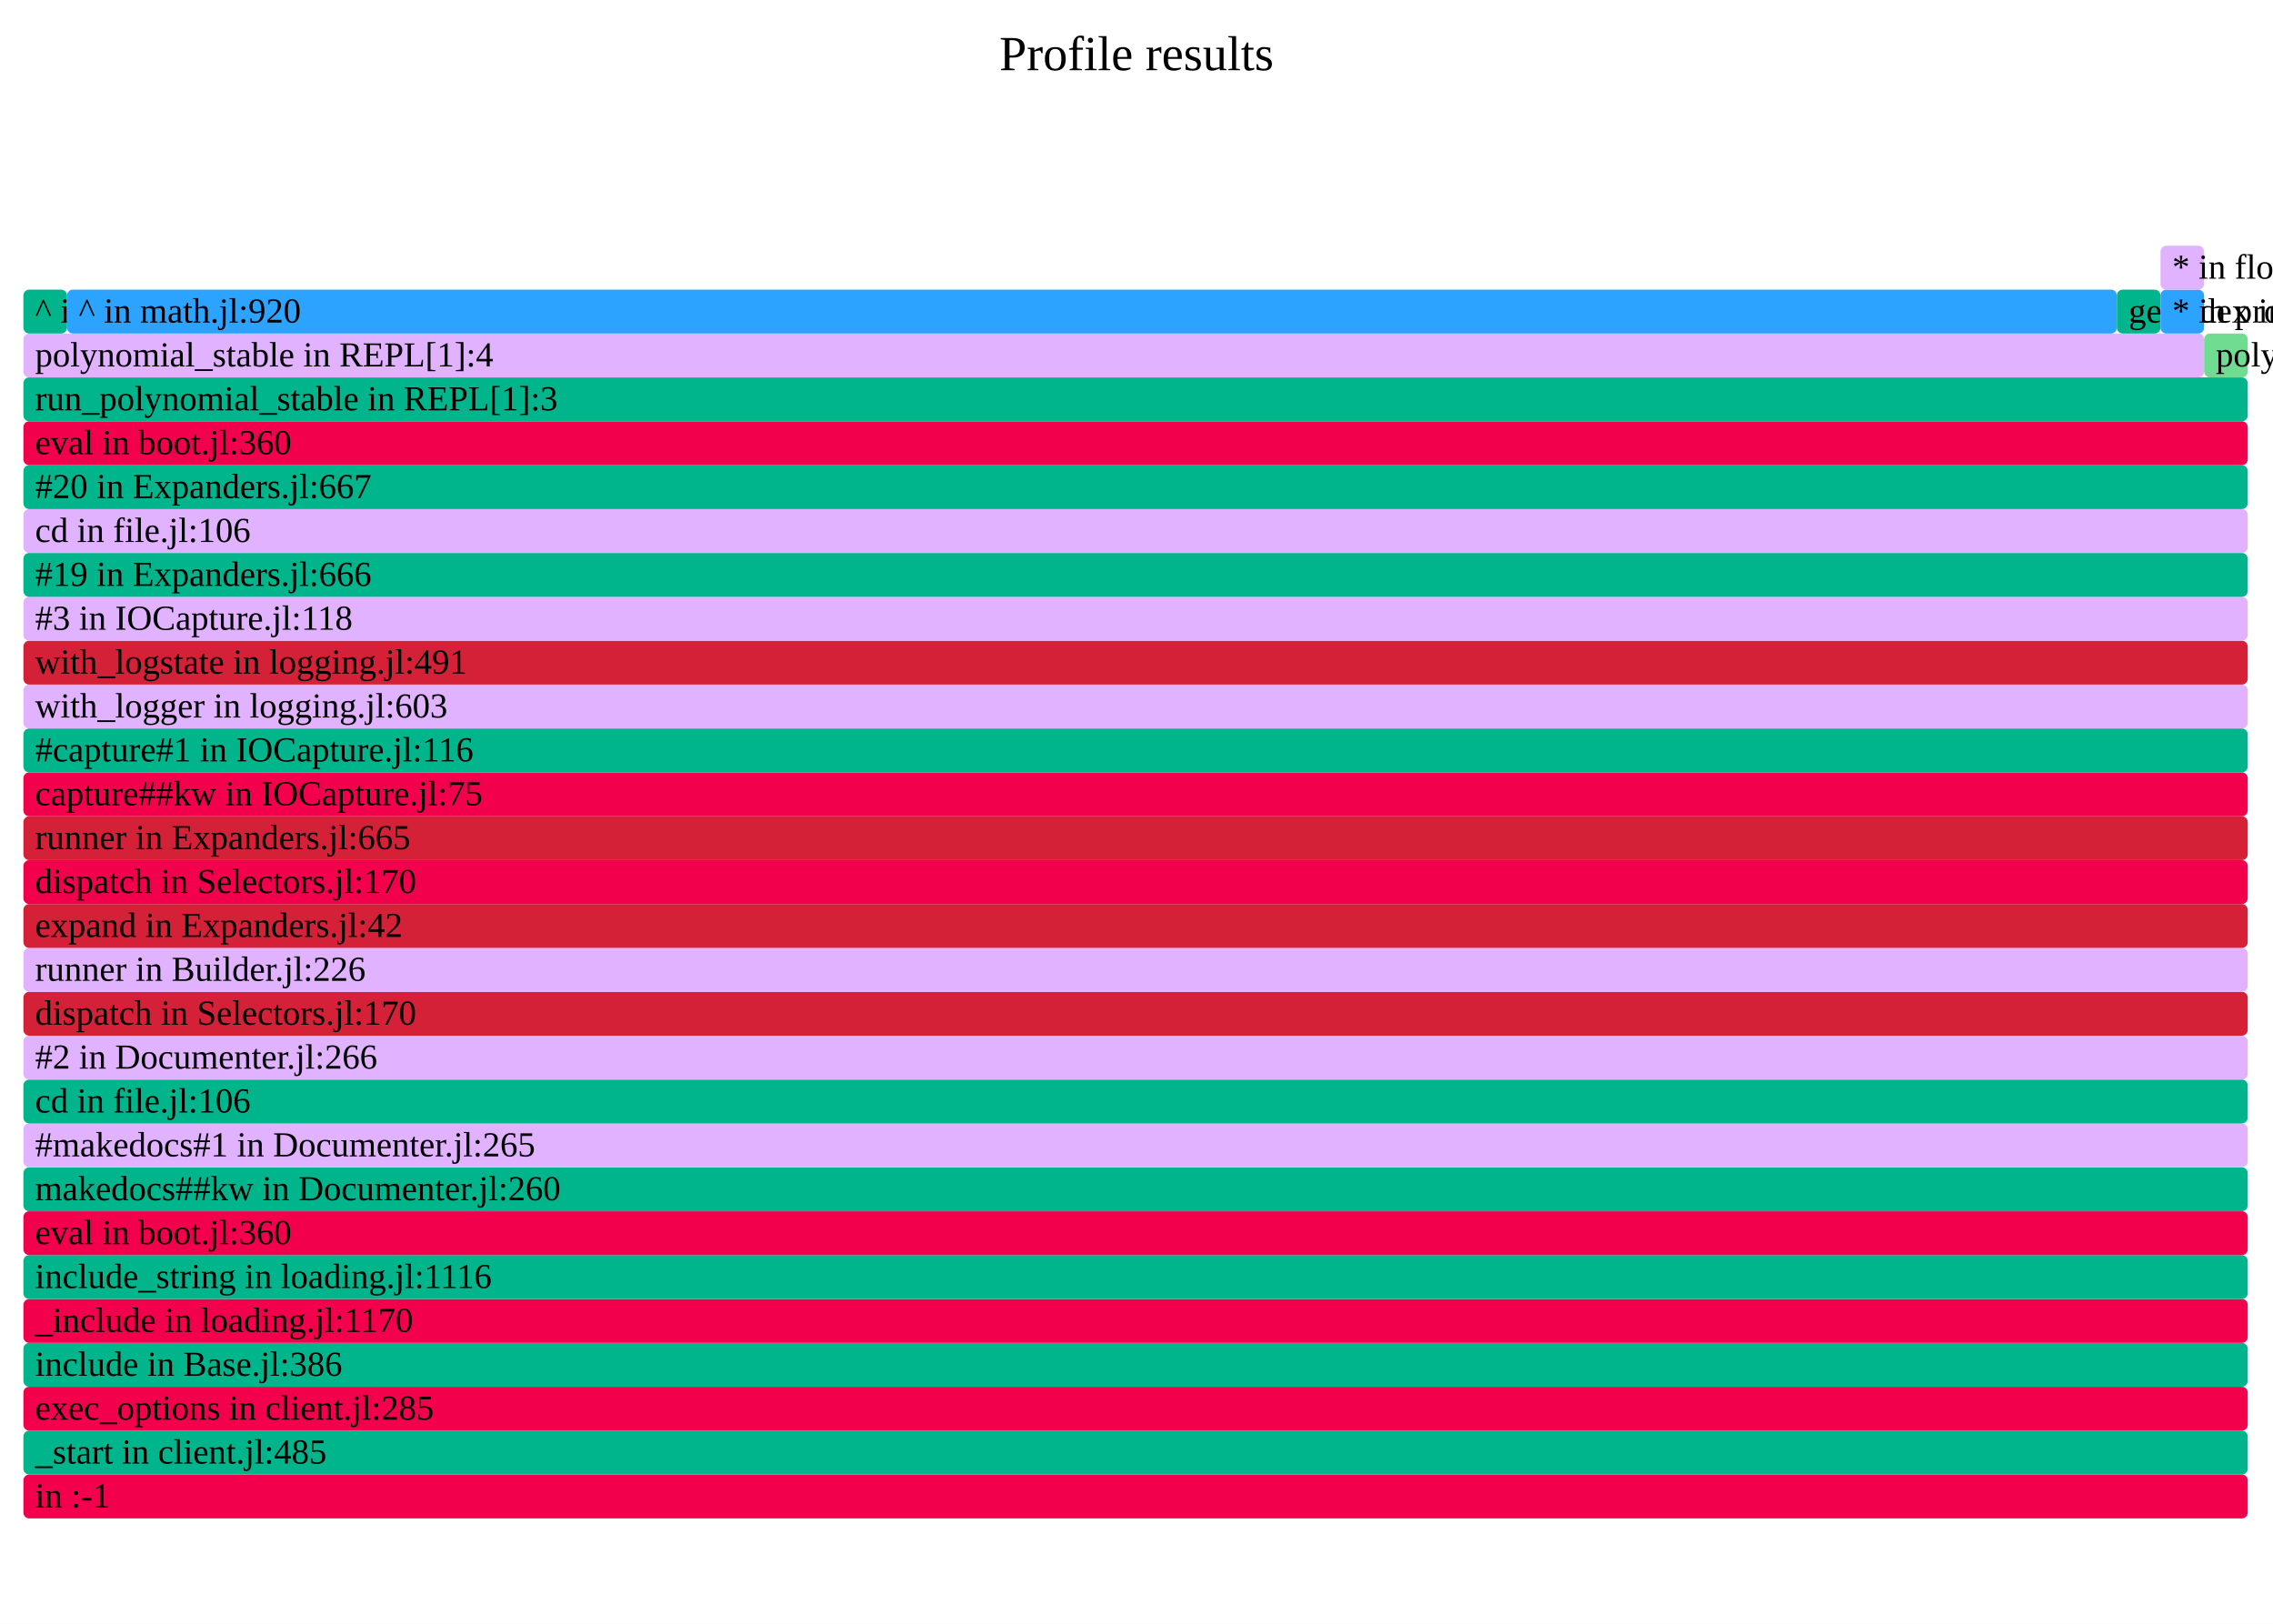
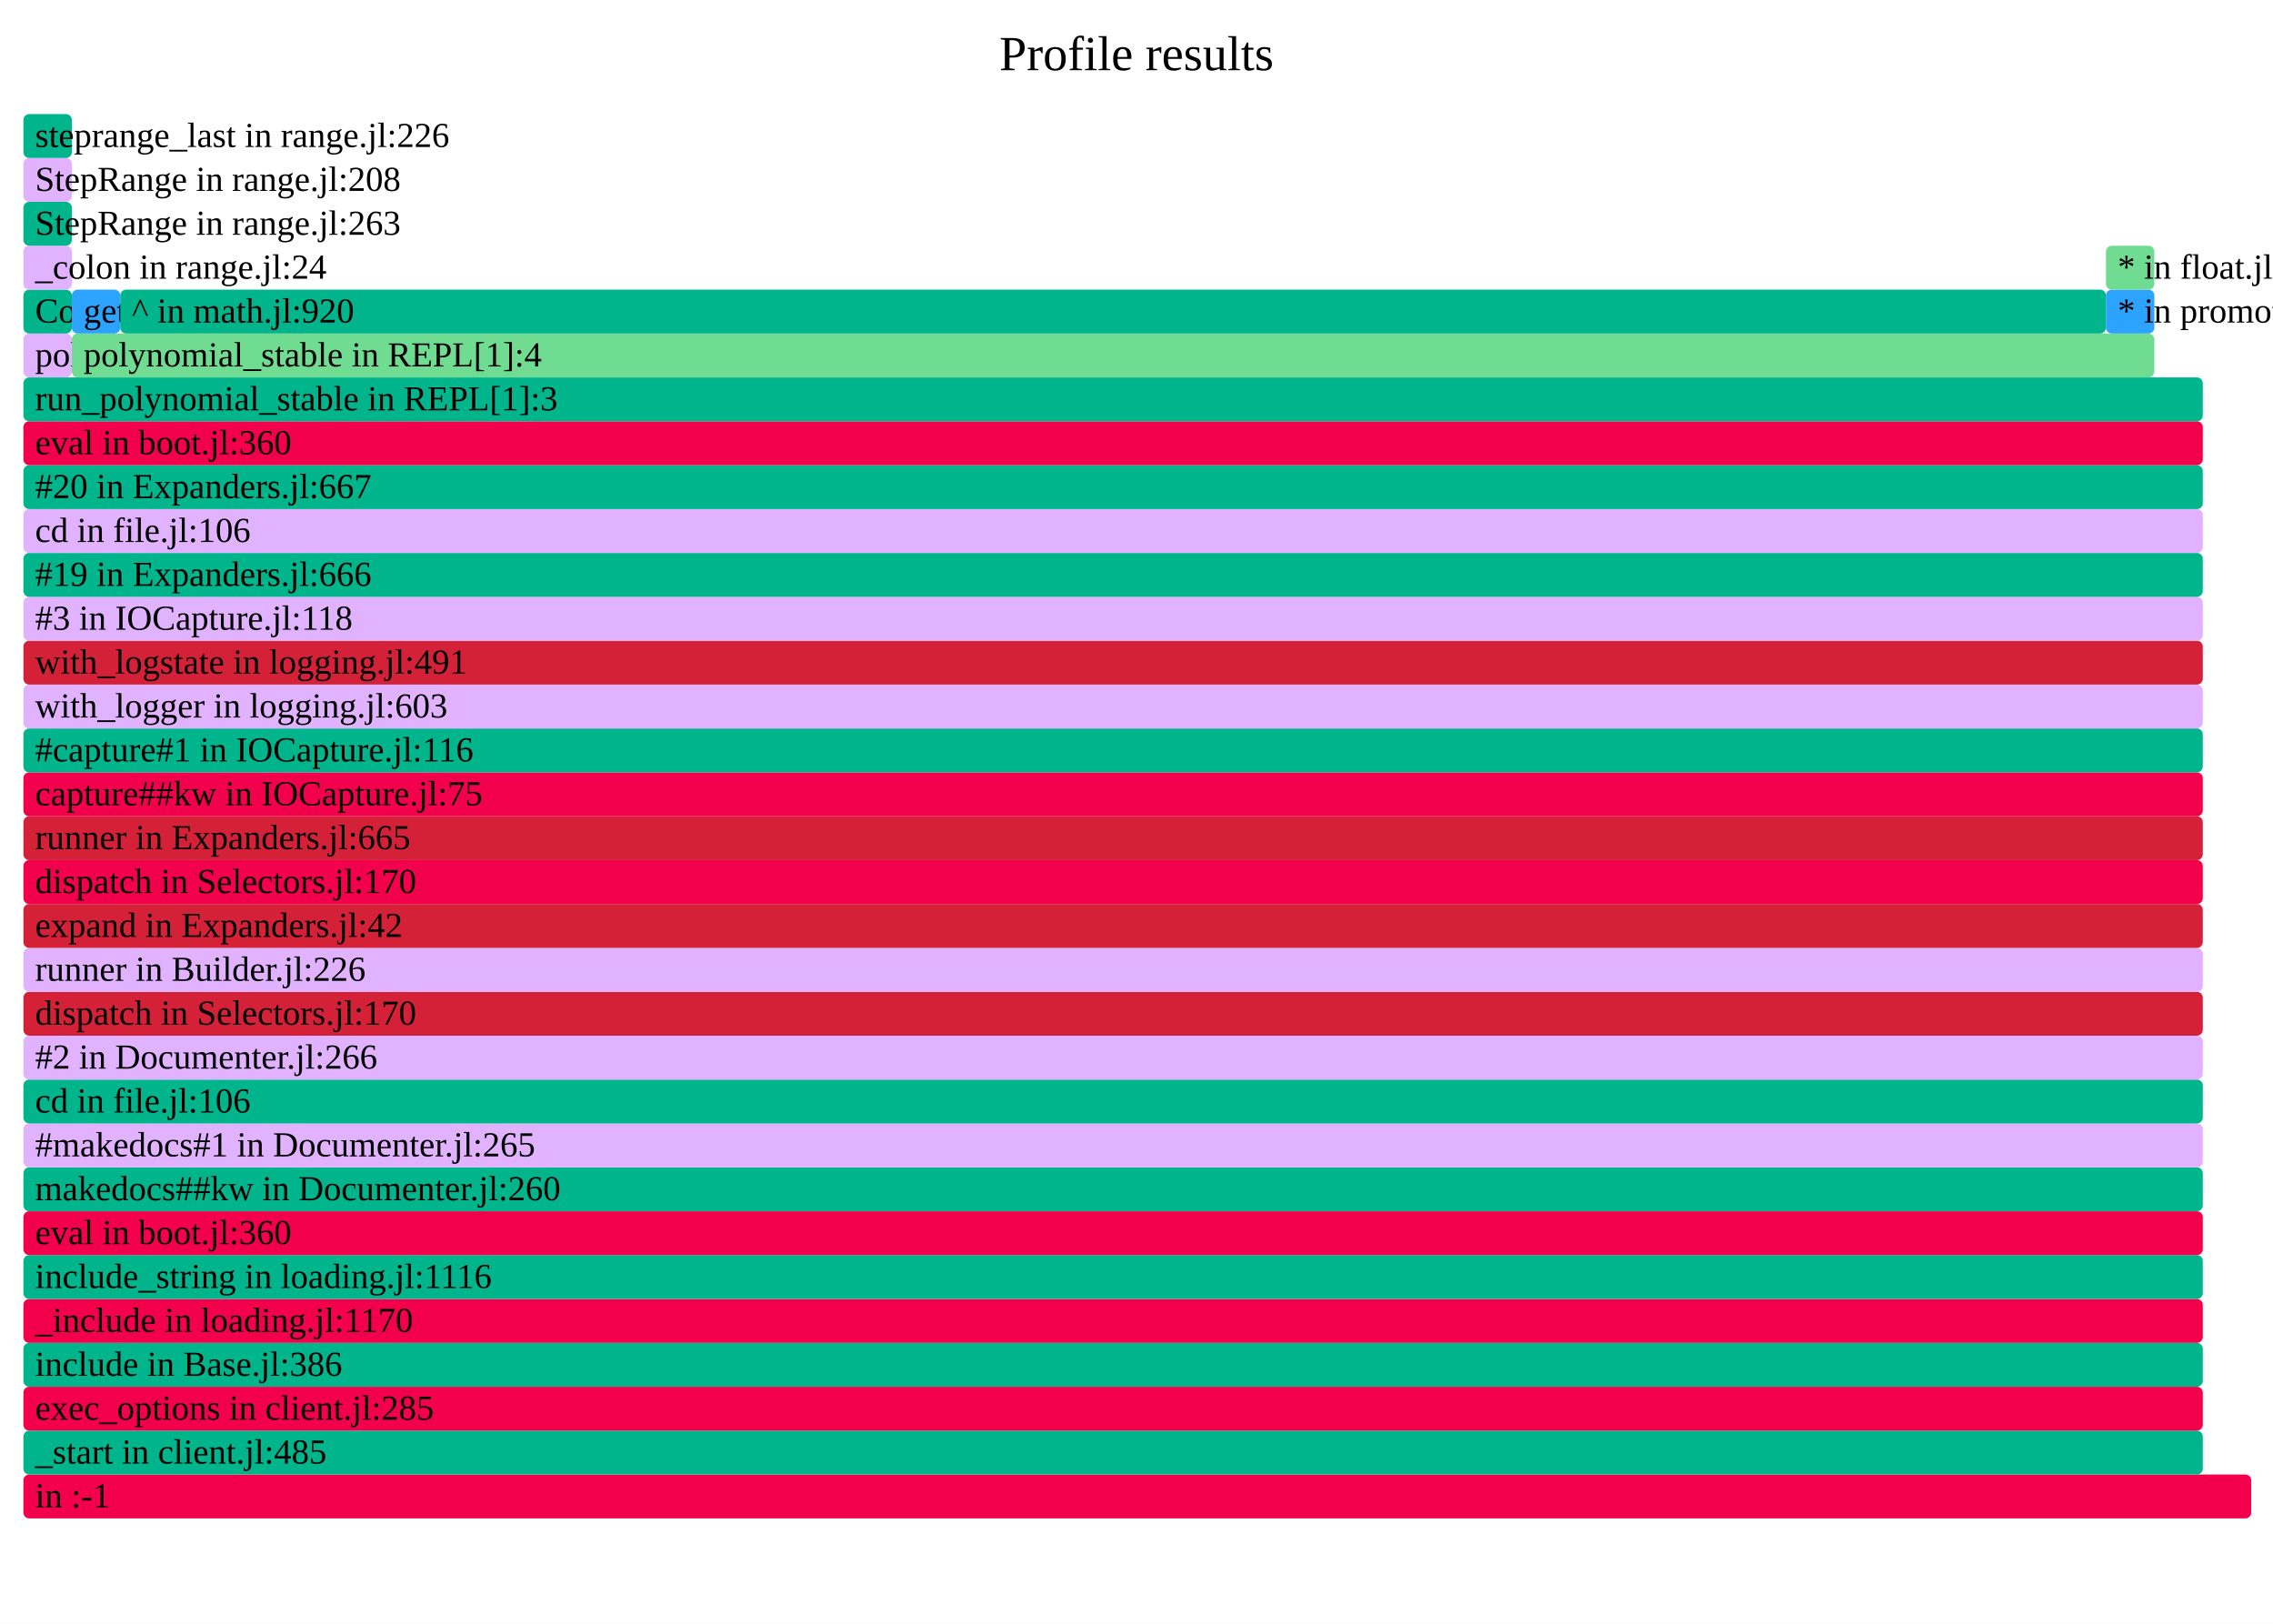
- <svg xmlns="http://www.w3.org/2000/svg" version="1.1" width="777" height="555" viewBox="0 0 777 555" id="fig-366b5dc8e99e494a97444594483bc031">
+ <svg xmlns="http://www.w3.org/2000/svg" version="1.1" width="777" height="555" viewBox="0 0 777 555" id="fig-65824b732f7446c995b83bd291ddf5cf">
  <defs>
-     <clipPath id="fig-366b5dc8e99e494a97444594483bc031-clip">
+     <clipPath id="fig-65824b732f7446c995b83bd291ddf5cf-clip">
      <rect x="0" y="0" width="777" height="555" />
    </clipPath>
  </defs>
  <style type="text/css">
-     #fig-366b5dc8e99e494a97444594483bc031 text {
+     #fig-65824b732f7446c995b83bd291ddf5cf text {
        pointer-events: none;
        font-family: inherit;
        font-size: 12px;
        fill: #000000;
    }
-     text#fig-366b5dc8e99e494a97444594483bc031-caption {
+     text#fig-65824b732f7446c995b83bd291ddf5cf-caption {
        font-size: 16.8px;
        fill: #000000;
        text-anchor: middle;
    }
-     #fig-366b5dc8e99e494a97444594483bc031-bg {
+     #fig-65824b732f7446c995b83bd291ddf5cf-bg {
        fill: #FFFFFF;
    }
-     #fig-366b5dc8e99e494a97444594483bc031-viewport rect, #fig-366b5dc8e99e494a97444594483bc031-viewport path {
+     #fig-65824b732f7446c995b83bd291ddf5cf-viewport rect, #fig-65824b732f7446c995b83bd291ddf5cf-viewport path {
        vector-effect: non-scaling-stroke;
        fill-opacity: 1;
    }
-     #fig-366b5dc8e99e494a97444594483bc031-viewport text {
+     #fig-65824b732f7446c995b83bd291ddf5cf-viewport text {
        stroke: #000000;
        stroke-width: 0;
        stroke-opacity: 0.35;
    }
-     #fig-366b5dc8e99e494a97444594483bc031-viewport rect:hover, #fig-366b5dc8e99e494a97444594483bc031-viewport path:hover {
+     #fig-65824b732f7446c995b83bd291ddf5cf-viewport rect:hover, #fig-65824b732f7446c995b83bd291ddf5cf-viewport path:hover {
        fill-opacity: 0.75;
        stroke: #000000;
        stroke-width: 0.5;
    }
-     #fig-366b5dc8e99e494a97444594483bc031-viewport + rect {
+     #fig-65824b732f7446c995b83bd291ddf5cf-viewport + rect {
        fill: #FFFFFF;
        opacity: 0.8;
    }
-     text#fig-366b5dc8e99e494a97444594483bc031-details{
+     text#fig-65824b732f7446c995b83bd291ddf5cf-details{
        fill: #000000;
    }
</style>
-   <g id="fig-366b5dc8e99e494a97444594483bc031-frame" clip-path="url(#fig-366b5dc8e99e494a97444594483bc031-clip)">
-     <rect id="fig-366b5dc8e99e494a97444594483bc031-bg" x="0" y="0" width="777" height="555" />
-     <text id="fig-366b5dc8e99e494a97444594483bc031-caption" x="388.5" y="24">Profile results</text>
-     <g id="fig-366b5dc8e99e494a97444594483bc031-viewport" transform="scale(1)">
-       <rect x="8" y="504" width="760.36" height="15" rx="2" fill="#F3004D" data-dinfo="" />
+   <g id="fig-65824b732f7446c995b83bd291ddf5cf-frame" clip-path="url(#fig-65824b732f7446c995b83bd291ddf5cf-clip)">
+     <rect id="fig-65824b732f7446c995b83bd291ddf5cf-bg" x="0" y="0" width="777" height="555" />
+     <text id="fig-65824b732f7446c995b83bd291ddf5cf-caption" x="388.5" y="24">Profile results</text>
+     <g id="fig-65824b732f7446c995b83bd291ddf5cf-viewport" transform="scale(1)">
+       <rect x="8" y="504" width="761.56" height="15" rx="2" fill="#F3004D" data-dinfo="" />
      <text x="8" dx="4" y="515.25"> in :-1</text>
-       <rect x="8" y="489" width="760.36" height="15" rx="2" fill="#00B58B" data-dinfo="./" />
+       <rect x="8" y="489" width="745" height="15" rx="2" fill="#00B58B" data-dinfo="./" />
      <text x="8" dx="4" y="500.25">_start in client.jl:485</text>
-       <rect x="8" y="474" width="760.36" height="15" rx="2" fill="#F3004D" data-dinfo="./" />
+       <rect x="8" y="474" width="745" height="15" rx="2" fill="#F3004D" data-dinfo="./" />
      <text x="8" dx="4" y="485.25">exec_options in client.jl:285</text>
-       <rect x="8" y="459" width="760.36" height="15" rx="2" fill="#00B58B" data-dinfo="./" />
+       <rect x="8" y="459" width="745" height="15" rx="2" fill="#00B58B" data-dinfo="./" />
      <text x="8" dx="4" y="470.25">include in Base.jl:386</text>
-       <rect x="8" y="444" width="760.36" height="15" rx="2" fill="#F3004D" data-dinfo="./" />
+       <rect x="8" y="444" width="745" height="15" rx="2" fill="#F3004D" data-dinfo="./" />
      <text x="8" dx="4" y="455.25">_include in loading.jl:1170</text>
-       <rect x="8" y="429" width="760.36" height="15" rx="2" fill="#00B58B" data-dinfo="./" />
+       <rect x="8" y="429" width="745" height="15" rx="2" fill="#00B58B" data-dinfo="./" />
      <text x="8" dx="4" y="440.25">include_string in loading.jl:1116</text>
-       <rect x="8" y="414" width="760.36" height="15" rx="2" fill="#F3004D" data-dinfo="./" />
+       <rect x="8" y="414" width="745" height="15" rx="2" fill="#F3004D" data-dinfo="./" />
      <text x="8" dx="4" y="425.25">eval in boot.jl:360</text>
-       <rect x="8" y="399" width="760.36" height="15" rx="2" fill="#00B58B" data-dinfo="/home/runner/.julia/packages/Documenter/qdbx6/src/" />
+       <rect x="8" y="399" width="745" height="15" rx="2" fill="#00B58B" data-dinfo="/home/runner/.julia/packages/Documenter/qdbx6/src/" />
      <text x="8" dx="4" y="410.25">makedocs##kw in Documenter.jl:260</text>
-       <rect x="8" y="384" width="760.36" height="15" rx="2" fill="#E1B2FF" data-dinfo="/home/runner/.julia/packages/Documenter/qdbx6/src/" />
+       <rect x="8" y="384" width="745" height="15" rx="2" fill="#E1B2FF" data-dinfo="/home/runner/.julia/packages/Documenter/qdbx6/src/" />
      <text x="8" dx="4" y="395.25">#makedocs#1 in Documenter.jl:265</text>
-       <rect x="8" y="369" width="760.36" height="15" rx="2" fill="#00B58B" data-dinfo="./" />
+       <rect x="8" y="369" width="745" height="15" rx="2" fill="#00B58B" data-dinfo="./" />
      <text x="8" dx="4" y="380.25">cd in file.jl:106</text>
-       <rect x="8" y="354" width="760.36" height="15" rx="2" fill="#E1B2FF" data-dinfo="/home/runner/.julia/packages/Documenter/qdbx6/src/" />
+       <rect x="8" y="354" width="745" height="15" rx="2" fill="#E1B2FF" data-dinfo="/home/runner/.julia/packages/Documenter/qdbx6/src/" />
      <text x="8" dx="4" y="365.25">#2 in Documenter.jl:266</text>
-       <rect x="8" y="339" width="760.36" height="15" rx="2" fill="#D42137" data-dinfo="/home/runner/.julia/packages/Documenter/qdbx6/src/Utilities/" />
+       <rect x="8" y="339" width="745" height="15" rx="2" fill="#D42137" data-dinfo="/home/runner/.julia/packages/Documenter/qdbx6/src/Utilities/" />
      <text x="8" dx="4" y="350.25">dispatch in Selectors.jl:170</text>
-       <rect x="8" y="324" width="760.36" height="15" rx="2" fill="#E1B2FF" data-dinfo="/home/runner/.julia/packages/Documenter/qdbx6/src/" />
+       <rect x="8" y="324" width="745" height="15" rx="2" fill="#E1B2FF" data-dinfo="/home/runner/.julia/packages/Documenter/qdbx6/src/" />
      <text x="8" dx="4" y="335.25">runner in Builder.jl:226</text>
-       <rect x="8" y="309" width="760.36" height="15" rx="2" fill="#D42137" data-dinfo="/home/runner/.julia/packages/Documenter/qdbx6/src/" />
+       <rect x="8" y="309" width="745" height="15" rx="2" fill="#D42137" data-dinfo="/home/runner/.julia/packages/Documenter/qdbx6/src/" />
      <text x="8" dx="4" y="320.25">expand in Expanders.jl:42</text>
-       <rect x="8" y="294" width="760.36" height="15" rx="2" fill="#F3004D" data-dinfo="/home/runner/.julia/packages/Documenter/qdbx6/src/Utilities/" />
+       <rect x="8" y="294" width="745" height="15" rx="2" fill="#F3004D" data-dinfo="/home/runner/.julia/packages/Documenter/qdbx6/src/Utilities/" />
      <text x="8" dx="4" y="305.25">dispatch in Selectors.jl:170</text>
-       <rect x="8" y="279" width="760.36" height="15" rx="2" fill="#D42137" data-dinfo="/home/runner/.julia/packages/Documenter/qdbx6/src/" />
+       <rect x="8" y="279" width="745" height="15" rx="2" fill="#D42137" data-dinfo="/home/runner/.julia/packages/Documenter/qdbx6/src/" />
      <text x="8" dx="4" y="290.25">runner in Expanders.jl:665</text>
-       <rect x="8" y="264" width="760.36" height="15" rx="2" fill="#F3004D" data-dinfo="/home/runner/.julia/packages/IOCapture/sXY71/src/" />
+       <rect x="8" y="264" width="745" height="15" rx="2" fill="#F3004D" data-dinfo="/home/runner/.julia/packages/IOCapture/sXY71/src/" />
      <text x="8" dx="4" y="275.25">capture##kw in IOCapture.jl:75</text>
-       <rect x="8" y="249" width="760.36" height="15" rx="2" fill="#00B58B" data-dinfo="/home/runner/.julia/packages/IOCapture/sXY71/src/" />
+       <rect x="8" y="249" width="745" height="15" rx="2" fill="#00B58B" data-dinfo="/home/runner/.julia/packages/IOCapture/sXY71/src/" />
      <text x="8" dx="4" y="260.25">#capture#1 in IOCapture.jl:116</text>
-       <rect x="8" y="234" width="760.36" height="15" rx="2" fill="#E1B2FF" data-dinfo="./" />
+       <rect x="8" y="234" width="745" height="15" rx="2" fill="#E1B2FF" data-dinfo="./" />
      <text x="8" dx="4" y="245.25">with_logger in logging.jl:603</text>
-       <rect x="8" y="219" width="760.36" height="15" rx="2" fill="#D42137" data-dinfo="./" />
+       <rect x="8" y="219" width="745" height="15" rx="2" fill="#D42137" data-dinfo="./" />
      <text x="8" dx="4" y="230.25">with_logstate in logging.jl:491</text>
-       <rect x="8" y="204" width="760.36" height="15" rx="2" fill="#E1B2FF" data-dinfo="/home/runner/.julia/packages/IOCapture/sXY71/src/" />
+       <rect x="8" y="204" width="745" height="15" rx="2" fill="#E1B2FF" data-dinfo="/home/runner/.julia/packages/IOCapture/sXY71/src/" />
      <text x="8" dx="4" y="215.25">#3 in IOCapture.jl:118</text>
-       <rect x="8" y="189" width="760.36" height="15" rx="2" fill="#00B58B" data-dinfo="/home/runner/.julia/packages/Documenter/qdbx6/src/" />
+       <rect x="8" y="189" width="745" height="15" rx="2" fill="#00B58B" data-dinfo="/home/runner/.julia/packages/Documenter/qdbx6/src/" />
      <text x="8" dx="4" y="200.25">#19 in Expanders.jl:666</text>
-       <rect x="8" y="174" width="760.36" height="15" rx="2" fill="#E1B2FF" data-dinfo="./" />
+       <rect x="8" y="174" width="745" height="15" rx="2" fill="#E1B2FF" data-dinfo="./" />
      <text x="8" dx="4" y="185.25">cd in file.jl:106</text>
-       <rect x="8" y="159" width="760.36" height="15" rx="2" fill="#00B58B" data-dinfo="/home/runner/.julia/packages/Documenter/qdbx6/src/" />
+       <rect x="8" y="159" width="745" height="15" rx="2" fill="#00B58B" data-dinfo="/home/runner/.julia/packages/Documenter/qdbx6/src/" />
      <text x="8" dx="4" y="170.25">#20 in Expanders.jl:667</text>
-       <rect x="8" y="144" width="760.36" height="15" rx="2" fill="#F3004D" data-dinfo="./" />
+       <rect x="8" y="144" width="745" height="15" rx="2" fill="#F3004D" data-dinfo="./" />
      <text x="8" dx="4" y="155.25">eval in boot.jl:360</text>
-       <rect x="8" y="129" width="760.36" height="15" rx="2" fill="#00B58B" data-dinfo="./" />
+       <rect x="8" y="129" width="745" height="15" rx="2" fill="#00B58B" data-dinfo="./" />
      <text x="8" dx="4" y="140.25">run_polynomial_stable in REPL[1]:3</text>
-       <rect x="8" y="114" width="745.45" height="15" rx="2" fill="#E1B2FF" data-dinfo="./" />
-       <text x="8" dx="4" y="125.25">polynomial_stable in REPL[1]:4</text>
-       <rect x="8" y="99" width="14.91" height="15" rx="2" fill="#00B58B" data-dinfo="./" />
-       <text x="8" dx="4" y="110.25">^ in math.jl:915</text>
-       <rect x="22.91" y="99" width="700.73" height="15" rx="2" fill="#2CA3FF" data-dinfo="./" />
-       <text x="22.91" dx="4" y="110.25">^ in math.jl:920</text>
-       <rect x="723.64" y="99" width="14.91" height="15" rx="2" fill="#00B58B" data-dinfo="./" />
-       <text x="723.64" dx="4" y="110.25">getindex in math.jl:920</text>
-       <rect x="738.55" y="99" width="14.9" height="15" rx="2" fill="#2CA3FF" data-dinfo="./" />
-       <text x="738.55" dx="4" y="110.25">* in promotion.jl:322</text>
-       <rect x="738.55" y="84" width="14.9" height="15" rx="2" fill="#E1B2FF" data-dinfo="./" />
-       <text x="738.55" dx="4" y="95.25">* in float.jl:332</text>
-       <rect x="753.45" y="114" width="14.91" height="15" rx="2" fill="#6FDC91" data-dinfo="./" />
-       <text x="753.45" dx="4" y="125.25">polynomial_stable in math.jl:0</text>
+       <rect x="8" y="114" width="16.56" height="15" rx="2" fill="#E1B2FF" data-dinfo="./" />
+       <text x="8" dx="4" y="125.25">polynomial_stable in REPL[1]:3</text>
+       <rect x="8" y="99" width="16.56" height="15" rx="2" fill="#00B58B" data-dinfo="./" />
+       <text x="8" dx="4" y="110.25">Colon in range.jl:22</text>
+       <rect x="8" y="84" width="16.56" height="15" rx="2" fill="#E1B2FF" data-dinfo="./" />
+       <text x="8" dx="4" y="95.25">_colon in range.jl:24</text>
+       <rect x="8" y="69" width="16.56" height="15" rx="2" fill="#00B58B" data-dinfo="./" />
+       <text x="8" dx="4" y="80.25">StepRange in range.jl:263</text>
+       <rect x="8" y="54" width="16.56" height="15" rx="2" fill="#E1B2FF" data-dinfo="./" />
+       <text x="8" dx="4" y="65.25">StepRange in range.jl:208</text>
+       <rect x="8" y="39" width="16.56" height="15" rx="2" fill="#00B58B" data-dinfo="./" />
+       <text x="8" dx="4" y="50.25">steprange_last in range.jl:226</text>
+       <rect x="24.56" y="114" width="711.88" height="15" rx="2" fill="#6FDC91" data-dinfo="./" />
+       <text x="24.56" dx="4" y="125.25">polynomial_stable in REPL[1]:4</text>
+       <rect x="24.56" y="99" width="16.55" height="15" rx="2" fill="#2CA3FF" data-dinfo="./" />
+       <text x="24.56" dx="4" y="110.25">getindex in array.jl:805</text>
+       <rect x="41.11" y="99" width="678.78" height="15" rx="2" fill="#00B58B" data-dinfo="./" />
+       <text x="41.11" dx="4" y="110.25">^ in math.jl:920</text>
+       <rect x="719.89" y="99" width="16.55" height="15" rx="2" fill="#2CA3FF" data-dinfo="./" />
+       <text x="719.89" dx="4" y="110.25">* in promotion.jl:322</text>
+       <rect x="719.89" y="84" width="16.55" height="15" rx="2" fill="#6FDC91" data-dinfo="./" />
+       <text x="719.89" dx="4" y="95.25">* in float.jl:332</text>
    </g>
  </g>
</svg>
